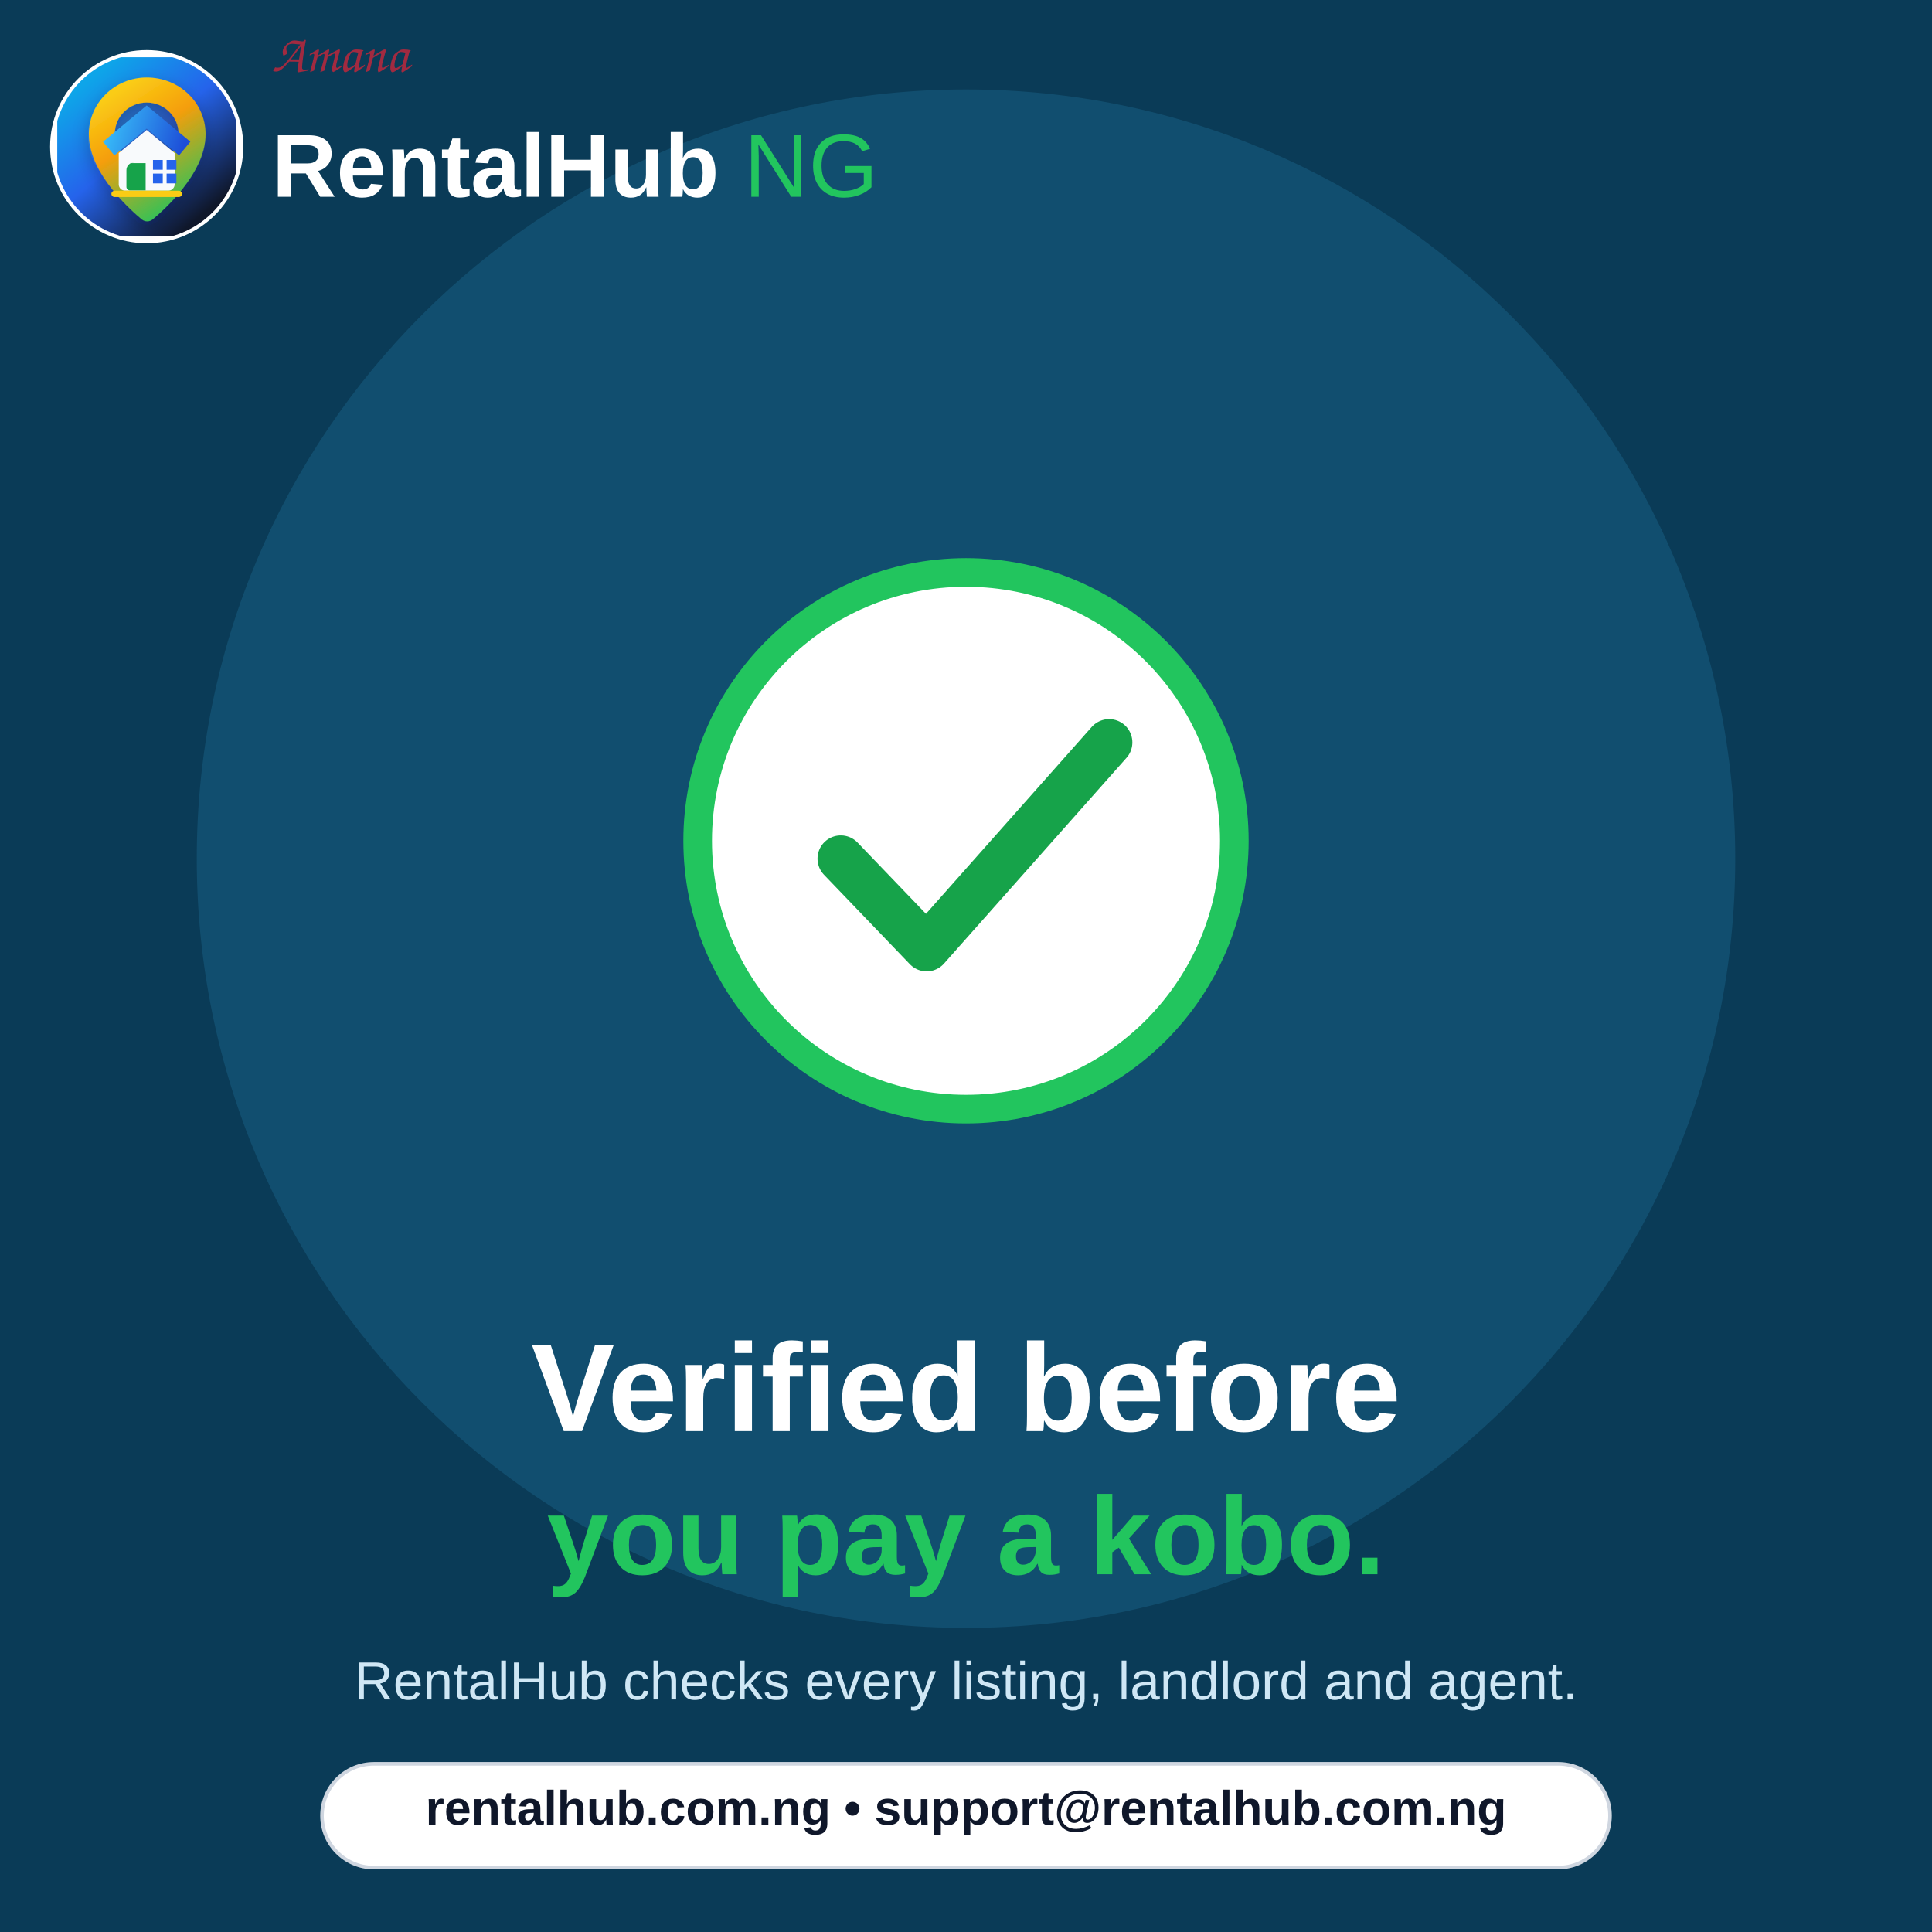
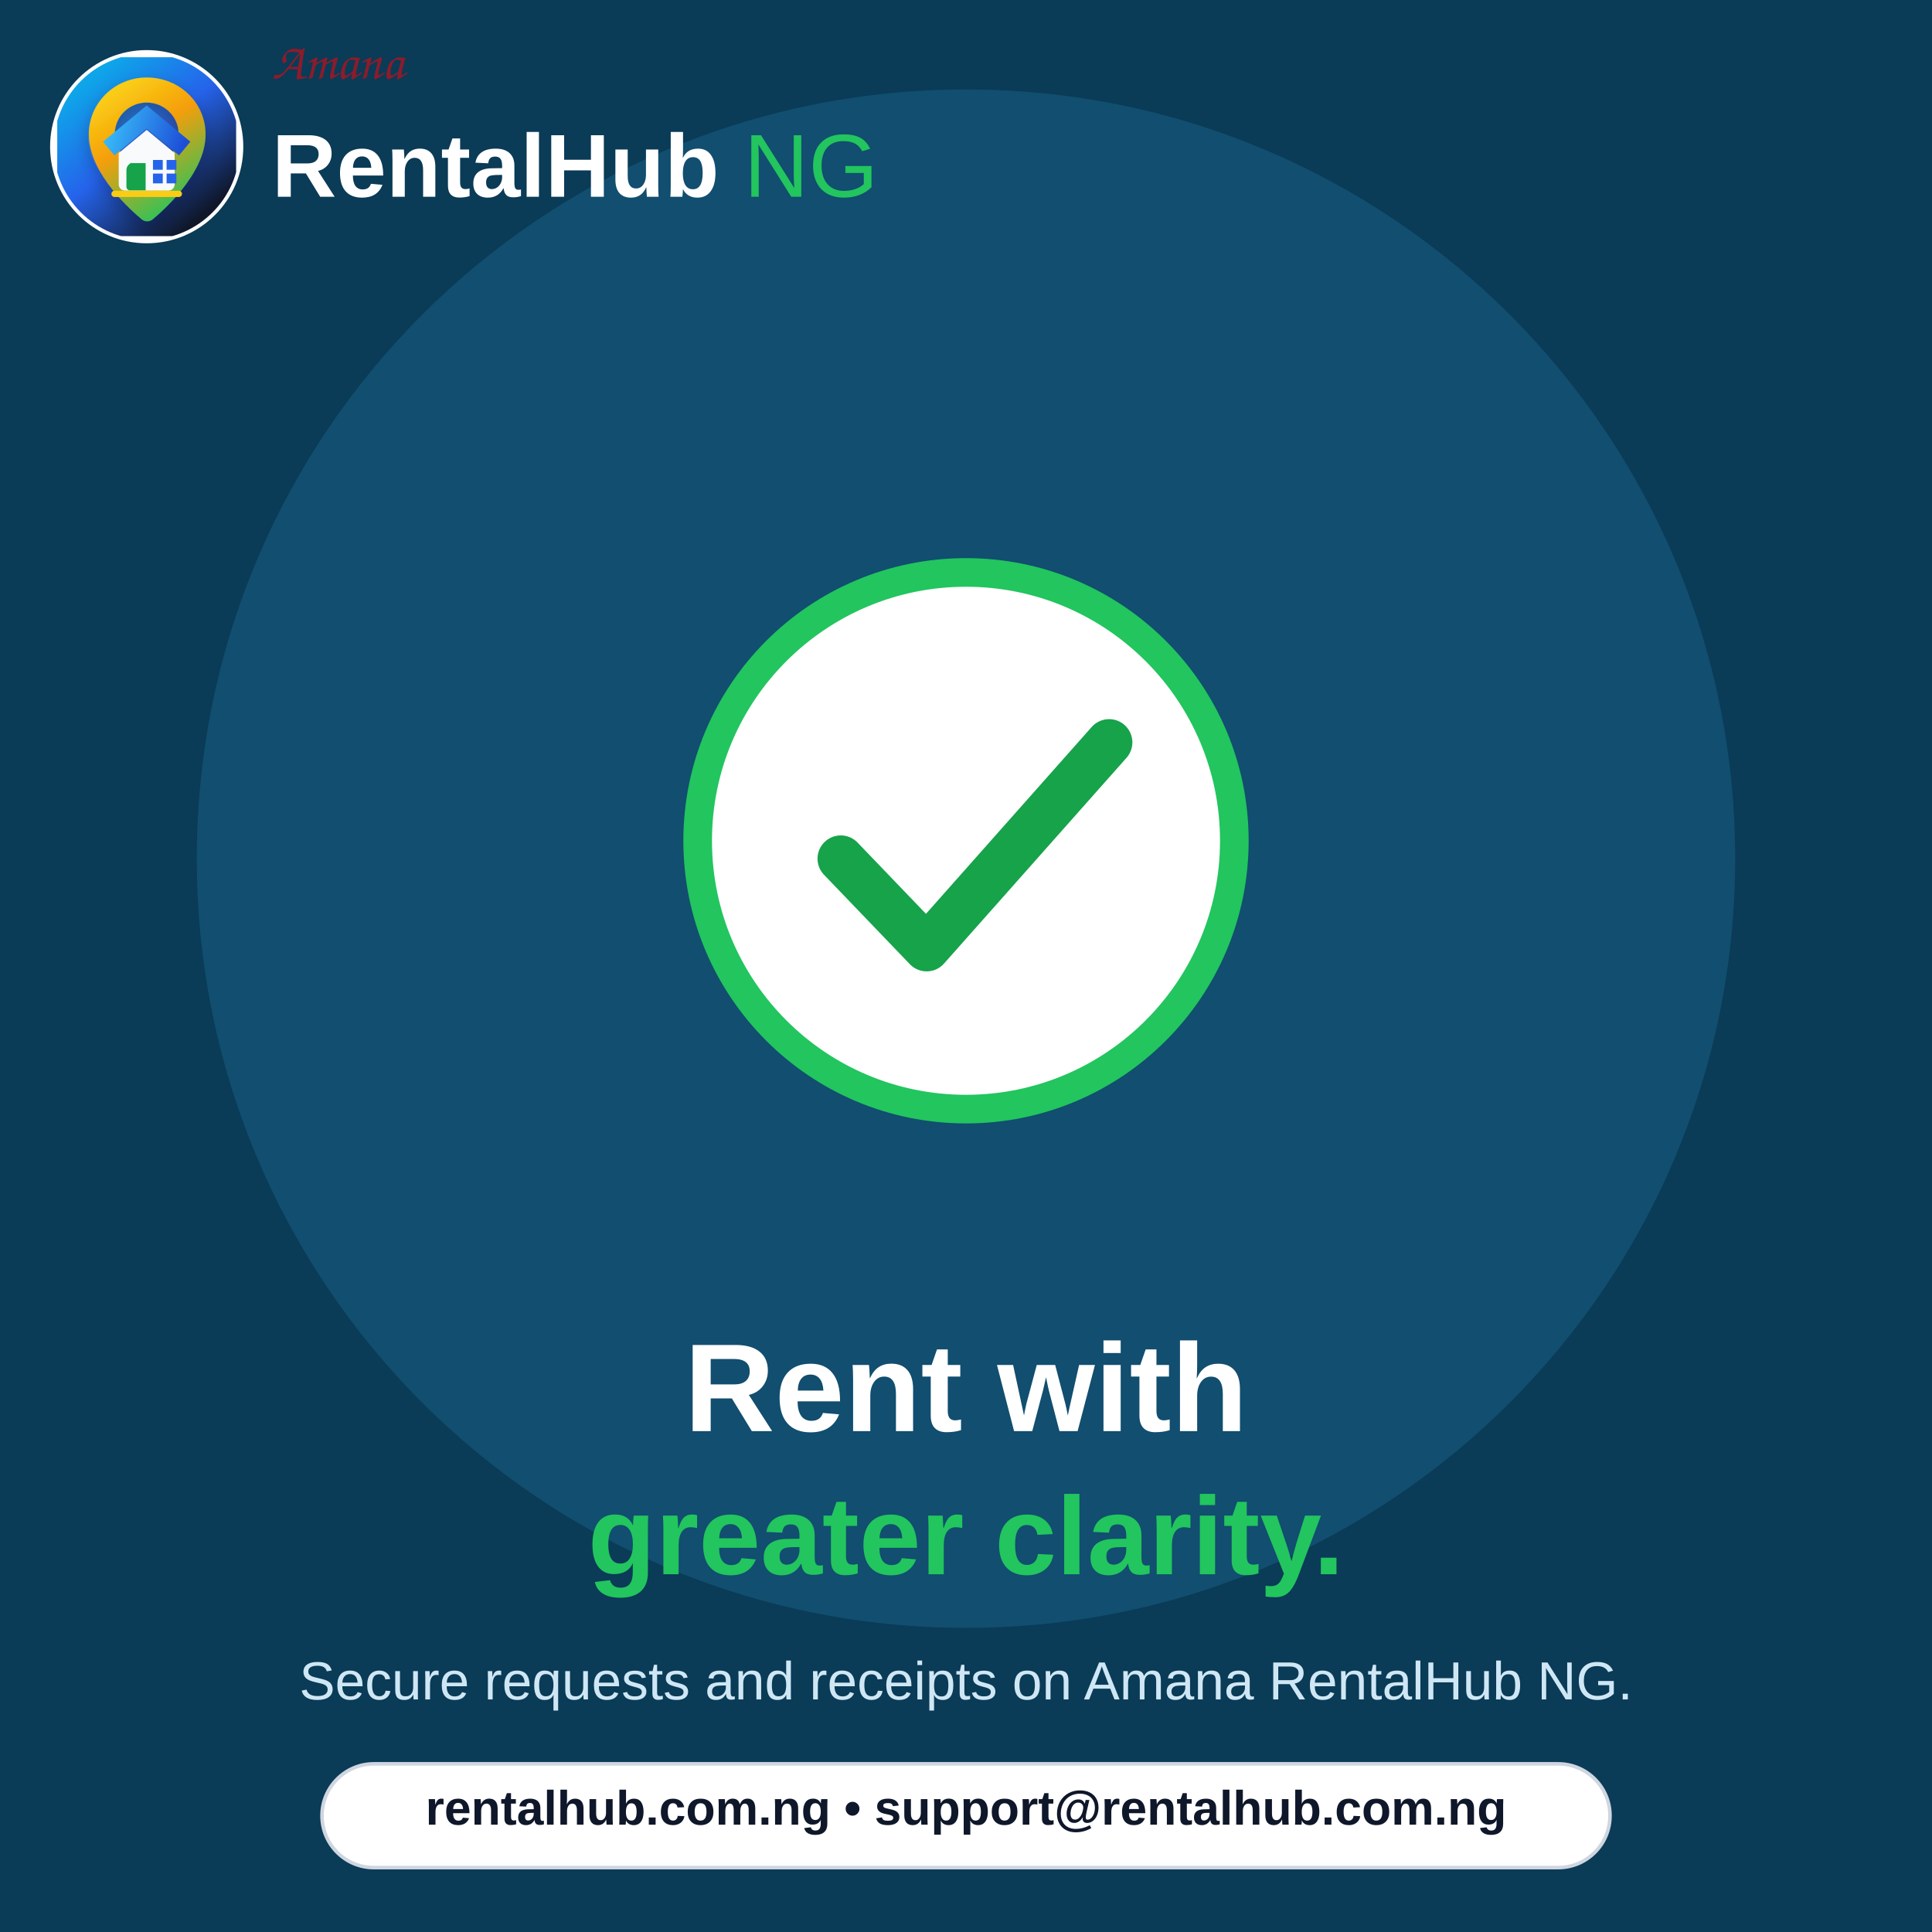
<svg xmlns="http://www.w3.org/2000/svg" width="1080" height="1080" viewBox="0 0 1080 1080" preserveAspectRatio="xMidYMid slice">
  <defs>
    <linearGradient id="sky" x1="96" x2="416" y1="62" y2="450" gradientUnits="userSpaceOnUse">
      <stop offset="0" stop-color="#0ea5e9" />
      <stop offset="0.46" stop-color="#2563eb" />
      <stop offset="1" stop-color="#0f172a" />
    </linearGradient>
    <linearGradient id="pin" x1="160" x2="372" y1="104" y2="430" gradientUnits="userSpaceOnUse">
      <stop offset="0" stop-color="#facc15" />
      <stop offset="0.38" stop-color="#f59e0b" />
      <stop offset="1" stop-color="#22c55e" />
    </linearGradient>
    <linearGradient id="roof" x1="148" x2="363" y1="180" y2="250" gradientUnits="userSpaceOnUse">
      <stop offset="0" stop-color="#38bdf8" />
      <stop offset="1" stop-color="#1d4ed8" />
    </linearGradient>
    <filter id="shadow" x="-25%" y="-20%" width="150%" height="160%">
      <feDropShadow dx="0" dy="20" stdDeviation="24" flood-color="#0f172a" flood-opacity="0.24" />
    </filter>
  </defs>
  <rect width="1080" height="1080" fill="#0A3B57" />
  <circle cx="540" cy="480" r="430" fill="#38bdf8" opacity="0.15" />
  <clipPath id="logoclip">
    <circle cx="82" cy="82" r="52" />
  </clipPath>
  <circle cx="82" cy="82" r="54" fill="#ffffff" />
  <g clip-path="url(#logoclip)">
    <g transform="translate(32, 32) scale(0.1953125)">
      <rect width="512" height="512" rx="112" fill="url(#sky)" />
      <circle cx="256" cy="226" r="168" fill="#ffffff" opacity="0.08" />
      <circle cx="256" cy="226" r="132" fill="#0f172a" opacity="0.2" />
      <path filter="url(#shadow)" d="M256 58c-91.4 0-165.5 72.7-165.5 162.4 0 115.4 128.2 224.2 151.4 243.6a24.5 24.5 0 0 0 31.2 0c23.2-19.4 151.4-128.2 151.4-243.6C424.5 130.7 350.4 58 256 58Zm0 250.8c-50.4 0-91.3-40.1-91.3-89.6S205.6 129.6 256 129.6s91.3 40.1 91.3 89.6-40.9 89.6-91.3 89.6Z" fill="url(#pin)" />
      <path d="M131 241.8 256 138l125 103.8-32.5 39.1L256 204.3l-92.5 76.6L131 241.8Z" fill="url(#roof)" />
      <path d="M176 274.2 256 208l80 66.2v89.6a18 18 0 0 1-18 18H194a18 18 0 0 1-18-18v-89.6Z" fill="#f8fafc" />
      <path d="M208 303h45v78h-45a10 10 0 0 1-10-10v-48a22 22 0 0 1 22-22Z" fill="#16a34a" />
      <path d="M274 294h28v28h-28v-28Zm39 0h28v28h-28v-28Zm-39 39h28v28h-28v-28Zm39 0h28v28h-28v-28Z" fill="#2563eb" />
      <path d="M164 391h184" stroke="#facc15" stroke-linecap="round" stroke-width="18" />
    </g>
  </g>
-   <text x="152" y="40" font-family="'Segoe Script', 'Brush Script MT', 'Lucida Handwriting', cursive" font-size="30" fill="#a12a40">Amana</text>
-   <text x="152" y="110" font-family="Arial, Helvetica, sans-serif" font-weight="800" font-size="50" fill="#FFFFFF">RentalHub <tspan font-weight="400" fill="#22C55E">NG</tspan>
-   </text>
+   <g class="brand-lockup">
+     <text x="152" y="44" font-family="'AmanaScript','Segoe Script','Brush Script MT','Lucida Handwriting',cursive" font-size="29" fill="#8B1C2B">Amana</text>
+     <text x="152" y="110" font-family="Arial,Helvetica,sans-serif" font-weight="800" font-size="50" fill="#FFFFFF">RentalHub <tspan font-weight="400" fill="#22C55E">NG</tspan>
+     </text>
+   </g>
  <g transform="translate(540,470)">
    <circle r="150" fill="#ffffff" />
    <circle r="150" fill="none" stroke="#22C55E" stroke-width="16" />
    <path d="M -70 10 L -22 60 L 80 -55" stroke="#16A34A" stroke-width="26" fill="none" stroke-linecap="round" stroke-linejoin="round" />
  </g>
-   <text x="540" y="800" text-anchor="middle" font-family="Arial, Helvetica, sans-serif" font-weight="800" font-size="70" fill="#FFFFFF">Verified before</text>
-   <text x="540" y="880" text-anchor="middle" font-family="Arial, Helvetica, sans-serif" font-weight="800" font-size="62" fill="#22C55E">you pay a kobo.</text>
-   <text x="540" y="950" text-anchor="middle" font-family="Arial, Helvetica, sans-serif" font-size="30" fill="#cfe7f5">RentalHub checks every listing, landlord and agent.</text>
+   <text x="540" y="800" text-anchor="middle" font-family="Arial, Helvetica, sans-serif" font-weight="800" font-size="70" fill="#FFFFFF">Rent with</text>
+   <text x="540" y="880" text-anchor="middle" font-family="Arial, Helvetica, sans-serif" font-weight="800" font-size="62" fill="#22C55E">greater clarity.</text>
+   <text x="540" y="950" text-anchor="middle" font-family="Arial, Helvetica, sans-serif" font-size="30" fill="#cfe7f5">Secure requests and receipts on Amana RentalHub NG.</text>
  <rect x="180" y="986" width="720" height="58" rx="29" fill="#FFFFFF" stroke="#CFD6E0" stroke-width="2" />
-   <text x="540" y="1020" text-anchor="middle" font-family="Arial, Helvetica, sans-serif" font-weight="600" font-size="27" fill="#0f172a">rentalhub.com.ng  •  support@rentalhub.com.ng</text>
+   <text x="540" y="1020" text-anchor="middle" font-family="Arial,Helvetica,sans-serif" font-weight="600" font-size="27" fill="#0f172a">rentalhub.com.ng  •  support@rentalhub.com.ng</text>
</svg>
